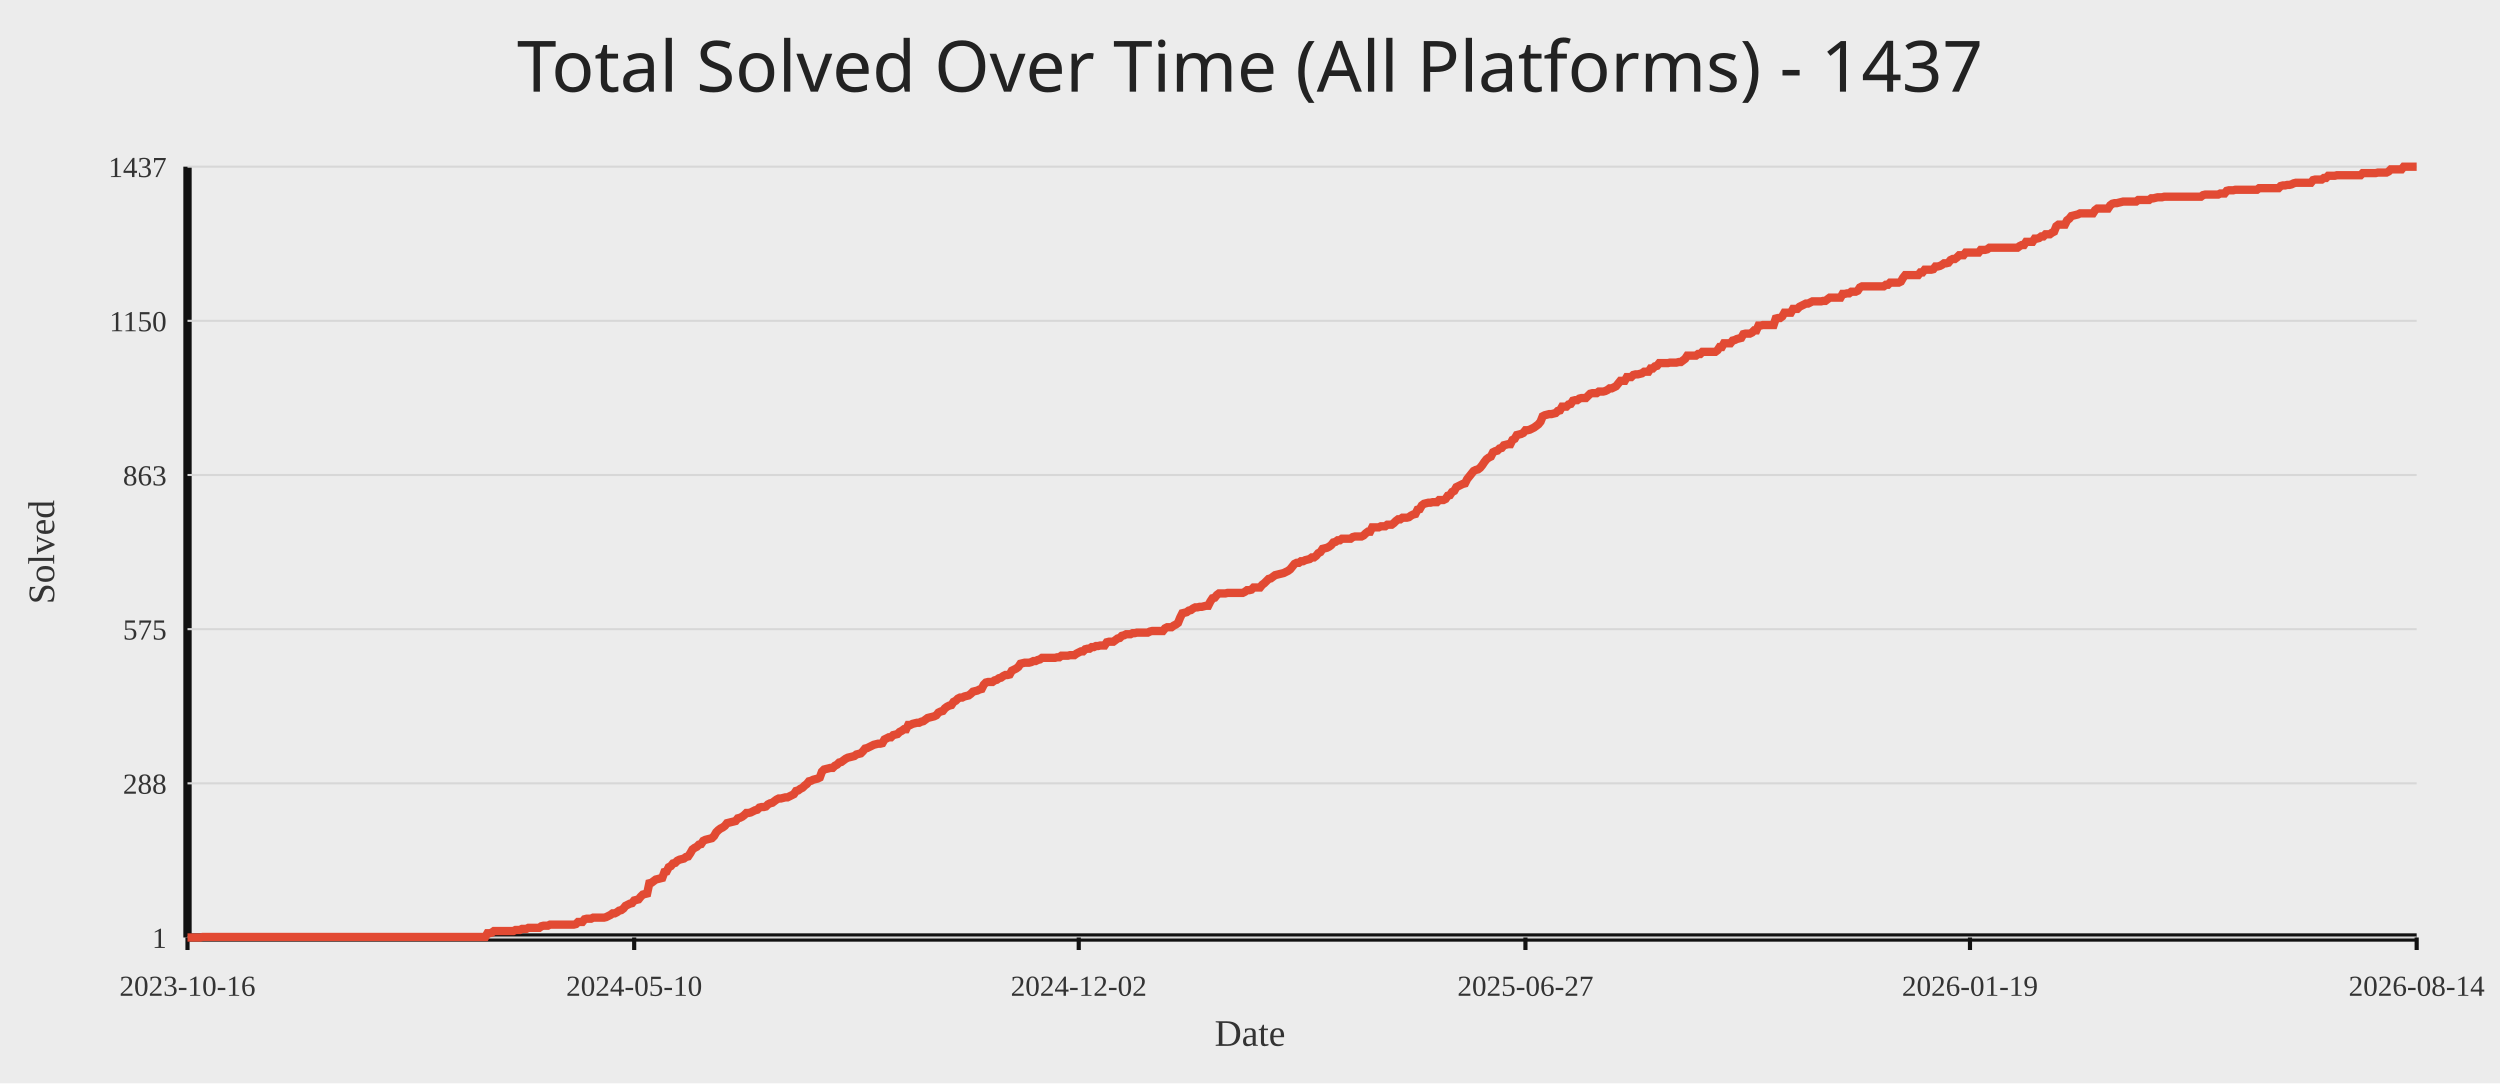
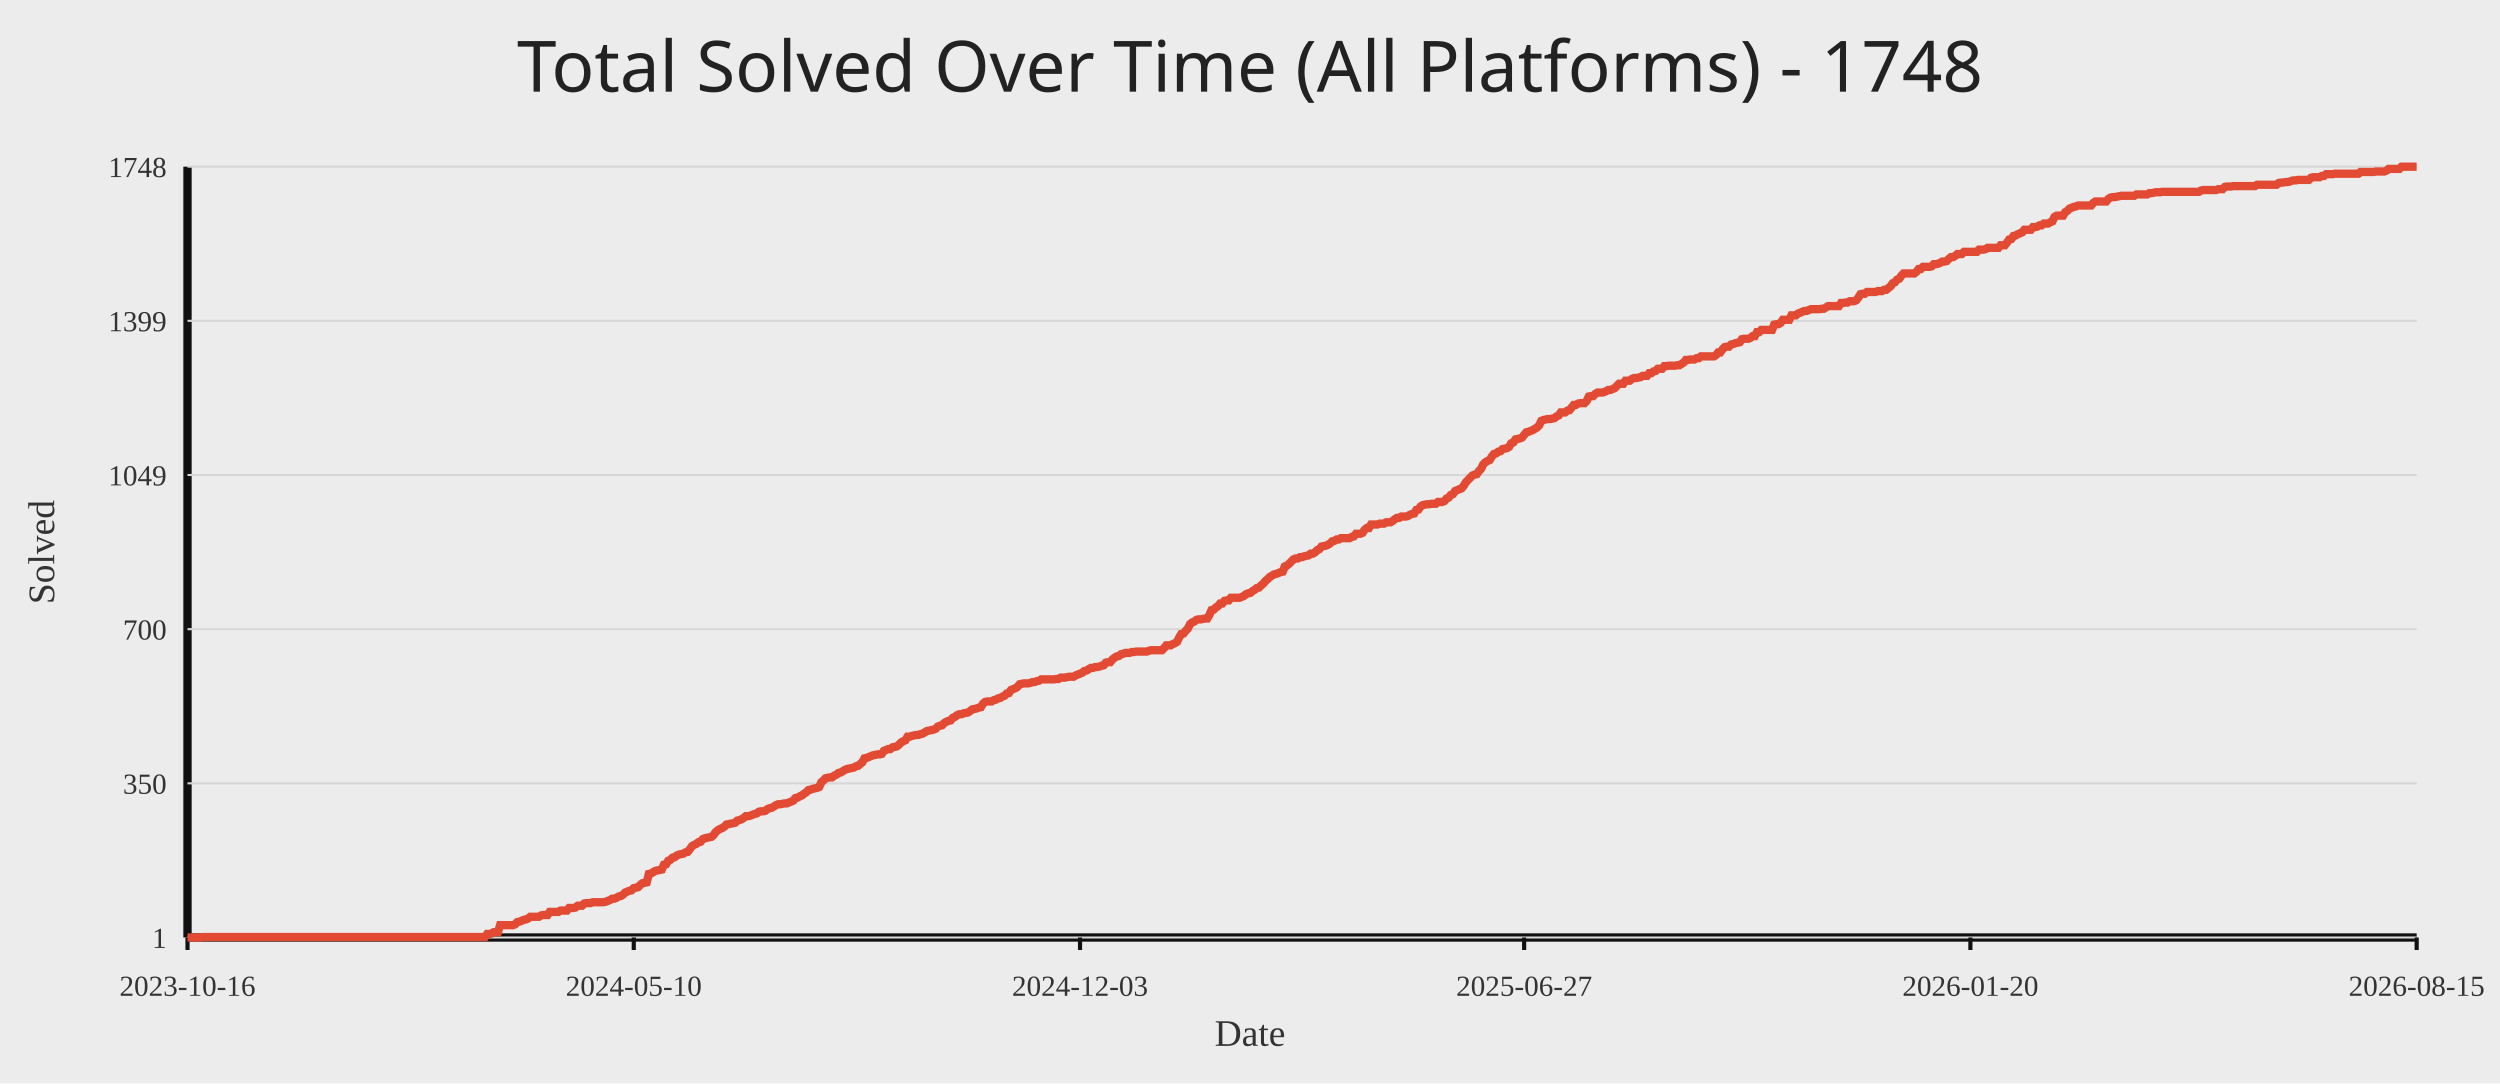
<svg xmlns="http://www.w3.org/2000/svg" width="1200" height="520">
  <rect width="100%" height="100%" fill="#ececec" />
-   <text x="50%" y="44" text-anchor="middle" fill="#222" font-size="34" font-family="Comic Sans MS, Segoe UI">Total Solved Over Time (All Platforms) - 1437</text>
+   <text x="50%" y="44" text-anchor="middle" fill="#222" font-size="34" font-family="Comic Sans MS, Segoe UI">Total Solved Over Time (All Platforms) - 1748</text>
  <line x1="90" y1="450" x2="1160" y2="450" stroke="#111" stroke-width="4" />
  <line x1="90" y1="80" x2="90" y2="450" stroke="#111" stroke-width="4" />
  <line x1="90" y1="450.00" x2="1160" y2="450.00" stroke="#d7d7d7" stroke-width="1" />
  <text x="80" y="455.00" text-anchor="end" fill="#333" font-size="14">1</text>
  <line x1="90" y1="376.00" x2="1160" y2="376.00" stroke="#d7d7d7" stroke-width="1" />
-   <text x="80" y="381.00" text-anchor="end" fill="#333" font-size="14">288</text>
+   <text x="80" y="381.00" text-anchor="end" fill="#333" font-size="14">350</text>
  <line x1="90" y1="302.00" x2="1160" y2="302.00" stroke="#d7d7d7" stroke-width="1" />
-   <text x="80" y="307.00" text-anchor="end" fill="#333" font-size="14">575</text>
+   <text x="80" y="307.00" text-anchor="end" fill="#333" font-size="14">700</text>
  <line x1="90" y1="228.00" x2="1160" y2="228.00" stroke="#d7d7d7" stroke-width="1" />
-   <text x="80" y="233.00" text-anchor="end" fill="#333" font-size="14">863</text>
+   <text x="80" y="233.00" text-anchor="end" fill="#333" font-size="14">1049</text>
  <line x1="90" y1="154.00" x2="1160" y2="154.00" stroke="#d7d7d7" stroke-width="1" />
-   <text x="80" y="159.00" text-anchor="end" fill="#333" font-size="14">1150</text>
+   <text x="80" y="159.00" text-anchor="end" fill="#333" font-size="14">1399</text>
  <line x1="90" y1="80.00" x2="1160" y2="80.00" stroke="#d7d7d7" stroke-width="1" />
-   <text x="80" y="85.00" text-anchor="end" fill="#333" font-size="14">1437</text>
+   <text x="80" y="85.00" text-anchor="end" fill="#333" font-size="14">1748</text>
  <line x1="90.00" y1="450" x2="90.00" y2="456" stroke="#111" stroke-width="2" />
  <text x="90.00" y="478" text-anchor="middle" fill="#333" font-size="14">2023-10-16</text>
-   <line x1="304.41" y1="450" x2="304.41" y2="456" stroke="#111" stroke-width="2" />
-   <text x="304.41" y="478" text-anchor="middle" fill="#333" font-size="14">2024-05-10</text>
-   <line x1="517.79" y1="450" x2="517.79" y2="456" stroke="#111" stroke-width="2" />
-   <text x="517.79" y="478" text-anchor="middle" fill="#333" font-size="14">2024-12-02</text>
-   <line x1="732.21" y1="450" x2="732.21" y2="456" stroke="#111" stroke-width="2" />
-   <text x="732.21" y="478" text-anchor="middle" fill="#333" font-size="14">2025-06-27</text>
-   <line x1="945.59" y1="450" x2="945.59" y2="456" stroke="#111" stroke-width="2" />
-   <text x="945.59" y="478" text-anchor="middle" fill="#333" font-size="14">2026-01-19</text>
+   <line x1="304.21" y1="450" x2="304.21" y2="456" stroke="#111" stroke-width="2" />
+   <text x="304.21" y="478" text-anchor="middle" fill="#333" font-size="14">2024-05-10</text>
+   <line x1="518.41" y1="450" x2="518.41" y2="456" stroke="#111" stroke-width="2" />
+   <text x="518.41" y="478" text-anchor="middle" fill="#333" font-size="14">2024-12-03</text>
+   <line x1="731.59" y1="450" x2="731.59" y2="456" stroke="#111" stroke-width="2" />
+   <text x="731.59" y="478" text-anchor="middle" fill="#333" font-size="14">2025-06-27</text>
+   <line x1="945.79" y1="450" x2="945.79" y2="456" stroke="#111" stroke-width="2" />
+   <text x="945.79" y="478" text-anchor="middle" fill="#333" font-size="14">2026-01-20</text>
  <line x1="1160.00" y1="450" x2="1160.00" y2="456" stroke="#111" stroke-width="2" />
-   <text x="1160.00" y="478" text-anchor="middle" fill="#333" font-size="14">2026-08-14</text>
-   <polyline fill="none" stroke="#e24a33" stroke-width="4" points="90.00,450.00 91.04,450.00 92.07,450.00 93.11,450.00 94.14,450.00 95.18,450.00 96.21,450.00 97.25,449.74 98.29,449.74 99.32,449.74 100.36,449.74 101.39,449.74 102.43,449.74 103.47,449.74 104.50,449.74 105.54,449.74 106.57,449.74 107.61,449.74 108.64,449.74 109.68,449.74 110.72,449.74 111.75,449.74 112.79,449.74 113.82,449.74 114.86,449.74 115.90,449.74 116.93,449.74 117.97,449.74 119.00,449.74 120.04,449.74 121.07,449.74 122.11,449.74 123.15,449.74 124.18,449.74 125.22,449.74 126.25,449.74 127.29,449.74 128.33,449.74 129.36,449.74 130.40,449.74 131.43,449.74 132.47,449.74 133.50,449.74 134.54,449.74 135.58,449.74 136.61,449.74 137.65,449.74 138.68,449.74 139.72,449.74 140.76,449.74 141.79,449.74 142.83,449.74 143.86,449.74 144.90,449.74 145.93,449.74 146.97,449.74 148.01,449.74 149.04,449.74 150.08,449.74 151.11,449.74 152.15,449.74 153.18,449.74 154.22,449.74 155.26,449.74 156.29,449.74 157.33,449.74 158.36,449.74 159.40,449.74 160.44,449.74 161.47,449.74 162.51,449.74 163.54,449.74 164.58,449.74 165.61,449.74 166.65,449.74 167.69,449.74 168.72,449.74 169.76,449.74 170.79,449.74 171.83,449.74 172.87,449.74 173.90,449.74 174.94,449.74 175.97,449.74 177.01,449.74 178.04,449.74 179.08,449.74 180.12,449.74 181.15,449.74 182.19,449.74 183.22,449.74 184.26,449.74 185.30,449.74 186.33,449.74 187.37,449.74 188.40,449.74 189.44,449.74 190.47,449.74 191.51,449.74 192.55,449.74 193.58,449.74 194.62,449.74 195.65,449.74 196.69,449.74 197.73,449.74 198.76,449.74 199.80,449.74 200.83,449.74 201.87,449.74 202.90,449.74 203.94,449.74 204.98,449.74 206.01,449.74 207.05,449.74 208.08,449.74 209.12,449.74 210.15,449.74 211.19,449.74 212.23,449.74 213.26,449.74 214.30,449.74 215.33,449.74 216.37,449.74 217.41,449.74 218.44,449.74 219.48,449.74 220.51,449.74 221.55,449.74 222.58,449.74 223.62,449.74 224.66,449.74 225.69,449.74 226.73,449.74 227.76,449.74 228.80,449.74 229.84,449.74 230.87,449.74 231.91,449.74 232.94,449.74 233.98,447.94 235.01,447.94 236.05,447.68 237.09,446.91 238.12,446.91 239.16,446.91 240.19,446.91 241.23,446.91 242.27,446.91 243.30,446.91 244.34,446.91 245.37,446.91 246.41,446.91 247.44,446.39 248.48,446.39 249.52,446.39 250.55,445.88 251.59,445.88 252.62,445.88 253.66,445.36 254.70,445.36 255.73,445.36 256.77,445.36 257.80,445.36 258.84,445.36 259.87,444.59 260.91,444.33 261.95,444.33 262.98,444.33 264.02,443.82 265.05,443.82 266.09,443.82 267.12,443.82 268.16,443.82 269.20,443.82 270.23,443.82 271.27,443.82 272.30,443.82 273.34,443.82 274.38,443.82 275.41,443.82 276.45,443.56 277.48,442.53 278.52,442.53 279.55,442.53 280.59,441.24 281.63,440.98 282.66,440.98 283.70,440.98 284.73,440.47 285.77,440.47 286.81,440.47 287.84,440.47 288.88,440.47 289.91,440.47 290.95,440.21 291.98,439.69 293.02,439.18 294.06,438.41 295.09,438.41 296.13,437.89 297.16,437.12 298.20,436.86 299.24,436.09 300.27,434.80 301.31,434.28 302.34,433.77 303.38,433.51 304.41,432.22 305.45,431.96 306.49,431.71 307.52,430.42 308.56,429.39 309.59,429.13 310.63,428.87 311.67,423.98 312.70,423.72 313.74,422.95 314.77,422.17 315.81,421.92 316.84,421.66 317.88,421.40 318.92,418.57 319.95,418.31 320.99,416.25 322.02,415.73 323.06,414.44 324.09,414.19 325.13,413.15 326.17,412.64 327.20,412.38 328.24,412.12 329.27,411.35 330.31,411.09 331.35,409.55 332.38,407.74 333.42,406.97 334.45,406.46 335.49,405.42 336.52,405.17 337.56,403.62 338.60,403.11 339.63,402.85 340.67,402.59 341.70,402.33 342.74,401.30 343.78,399.50 344.81,398.47 345.85,397.69 346.88,397.18 347.92,396.41 348.95,395.12 349.99,394.86 351.03,394.60 352.06,394.35 353.10,394.09 354.13,392.80 355.17,392.54 356.21,392.03 357.24,391.25 358.28,390.22 359.31,390.22 360.35,389.97 361.38,389.45 362.42,388.93 363.46,388.68 364.49,387.65 365.53,387.39 366.56,387.39 367.60,387.13 368.64,386.10 369.67,385.58 370.71,385.33 371.74,384.55 372.78,383.78 373.81,383.27 374.85,383.27 375.89,383.01 376.92,382.75 377.96,382.75 378.99,382.24 380.03,381.72 381.06,381.20 382.10,379.66 383.14,379.40 384.17,378.63 385.21,378.11 386.24,377.08 387.28,376.31 388.32,375.02 389.35,374.76 390.39,374.25 391.42,373.99 392.46,373.73 393.49,373.22 394.53,370.38 395.57,369.35 396.60,369.09 397.64,368.84 398.67,368.58 399.71,368.58 400.75,367.55 401.78,367.03 402.82,366.00 403.85,365.75 404.89,364.97 405.92,364.20 406.96,363.68 408.00,363.43 409.03,363.17 410.07,362.91 411.10,362.14 412.14,361.88 413.18,361.62 414.21,360.59 415.25,359.30 416.28,359.05 417.32,358.53 418.35,358.02 419.39,357.50 420.43,357.24 421.46,356.98 422.50,356.98 423.53,356.73 424.57,354.92 425.61,354.41 426.64,353.89 427.68,353.89 428.71,352.86 429.75,352.60 430.78,352.35 431.82,351.32 432.86,350.80 433.89,350.03 434.93,350.03 435.96,347.97 437.00,347.97 438.03,347.45 439.07,347.19 440.11,346.94 441.14,346.94 442.18,346.42 443.21,346.16 444.25,345.39 445.29,344.62 446.32,344.36 447.36,344.10 448.39,343.84 449.43,343.33 450.46,342.04 451.50,341.53 452.54,341.27 453.57,339.98 454.61,339.21 455.64,338.69 456.68,338.43 457.72,336.89 458.75,336.37 459.79,335.34 460.82,334.83 461.86,334.83 462.89,334.31 463.93,334.05 464.97,333.80 466.00,333.02 467.04,331.99 468.07,331.73 469.11,331.48 470.15,330.96 471.18,330.70 472.22,328.64 473.25,327.61 474.29,327.35 475.32,327.35 476.36,327.35 477.40,326.58 478.43,326.32 479.47,325.55 480.50,325.29 481.54,324.52 482.58,324.00 483.61,324.00 484.65,323.75 485.68,321.94 486.72,321.43 487.75,320.91 488.79,320.14 489.83,318.59 490.86,318.34 491.90,318.08 492.93,318.08 493.97,318.08 495.00,317.82 496.04,317.31 497.08,317.31 498.11,316.79 499.15,316.53 500.18,315.76 501.22,315.76 502.26,315.76 503.29,315.76 504.33,315.76 505.36,315.76 506.40,315.76 507.43,315.50 508.47,315.50 509.51,314.73 510.54,314.73 511.58,314.73 512.61,314.73 513.65,314.47 514.69,314.47 515.72,314.47 516.76,313.70 517.79,313.18 518.83,312.67 519.86,312.67 520.90,311.64 521.94,311.38 522.97,311.38 524.01,310.61 525.04,310.61 526.08,310.09 527.12,310.09 528.15,309.83 529.19,309.83 530.22,309.83 531.26,308.29 532.29,308.03 533.33,308.03 534.37,308.03 535.40,307.26 536.44,306.48 537.47,306.23 538.51,305.19 539.55,304.94 540.58,304.42 541.62,304.42 542.65,304.42 543.69,303.91 544.72,303.91 545.76,303.65 546.80,303.65 547.83,303.65 548.87,303.65 549.90,303.65 550.94,303.65 551.97,303.13 553.01,302.88 554.05,302.88 555.08,302.88 556.12,302.88 557.15,302.88 558.19,302.88 559.23,301.59 560.26,301.07 561.30,301.07 562.33,301.07 563.37,300.30 564.40,299.78 565.44,299.01 566.48,296.43 567.51,294.37 568.55,294.12 569.58,293.86 570.62,293.08 571.66,292.83 572.69,292.05 573.73,291.54 574.76,291.54 575.80,291.28 576.83,291.28 577.87,291.02 578.91,290.77 579.94,290.77 580.98,288.70 582.01,287.16 583.05,286.90 584.09,285.61 585.12,284.84 586.16,284.84 587.19,284.84 588.23,284.84 589.26,284.58 590.30,284.58 591.34,284.58 592.37,284.58 593.41,284.58 594.44,284.58 595.48,284.58 596.52,284.58 597.55,284.07 598.59,283.29 599.62,283.29 600.66,283.04 601.69,282.01 602.73,282.01 603.77,282.01 604.80,282.01 605.84,280.72 606.87,279.94 607.91,278.91 608.94,277.88 609.98,277.63 611.02,276.85 612.05,276.08 613.09,275.82 614.12,275.56 615.16,275.31 616.20,275.05 617.23,274.53 618.27,274.02 619.30,273.25 620.34,271.96 621.37,270.67 622.41,270.15 623.45,270.15 624.48,269.38 625.52,269.38 626.55,268.86 627.59,268.61 628.63,268.35 629.66,267.58 630.70,267.58 631.73,266.80 632.77,265.52 633.80,265.00 634.84,263.45 635.88,263.20 636.91,262.94 637.95,262.42 638.98,261.65 640.02,260.36 641.06,260.10 642.09,259.33 643.13,259.33 644.16,258.56 645.20,258.56 646.23,258.56 647.27,258.56 648.31,258.56 649.34,257.79 650.38,257.53 651.41,257.53 652.45,257.53 653.48,257.53 654.52,257.01 655.56,255.98 656.59,255.21 657.63,255.21 658.66,253.15 659.70,253.15 660.74,253.15 661.77,253.15 662.81,252.63 663.84,252.63 664.88,252.63 665.91,251.86 666.95,251.86 667.99,251.86 669.02,251.09 670.06,250.06 671.09,249.28 672.13,249.28 673.17,248.51 674.20,248.51 675.24,248.51 676.27,248.25 677.31,247.48 678.34,246.96 679.38,246.71 680.42,244.64 681.45,244.39 682.49,242.58 683.52,241.81 684.56,241.55 685.60,241.30 686.63,241.30 687.67,241.04 688.70,241.04 689.74,241.04 690.77,240.01 691.81,240.01 692.85,240.01 693.88,239.49 694.92,237.95 695.95,237.69 696.99,236.14 698.03,235.63 699.06,233.82 700.10,233.31 701.13,232.79 702.17,232.28 703.20,232.02 704.24,229.96 705.28,228.67 706.31,227.38 707.35,226.09 708.38,225.58 709.42,225.32 710.45,224.55 711.49,223.26 712.53,221.71 713.56,220.42 714.60,219.65 715.63,219.14 716.67,217.08 717.71,216.56 718.74,216.30 719.78,215.27 720.81,215.01 721.85,213.73 722.88,213.47 723.92,213.21 724.96,213.21 725.99,211.15 727.03,210.63 728.06,208.83 729.10,208.57 730.14,208.31 731.17,207.80 732.21,206.51 733.24,206.51 734.28,206.25 735.31,205.74 736.35,205.22 737.39,204.45 738.42,203.68 739.46,202.39 740.49,199.81 741.53,199.30 742.57,199.04 743.60,198.78 744.64,198.78 745.67,198.52 746.71,198.27 747.74,197.24 748.78,196.98 749.82,195.17 750.85,195.17 751.89,195.17 752.92,194.14 753.96,193.89 755.00,192.34 756.03,192.08 757.07,192.08 758.10,191.31 759.14,191.05 760.17,191.05 761.21,191.05 762.25,190.02 763.28,188.99 764.32,188.73 765.35,188.73 766.39,188.73 767.42,187.96 768.46,187.96 769.50,187.96 770.53,187.70 771.57,187.19 772.60,186.41 773.64,186.41 774.68,185.90 775.71,185.38 776.75,184.09 777.78,182.81 778.82,182.81 779.85,182.81 780.89,181.00 781.93,181.00 782.96,181.00 784.00,179.97 785.03,179.71 786.07,179.71 787.11,179.46 788.14,179.20 789.18,178.43 790.21,178.43 791.25,178.43 792.28,176.88 793.32,176.88 794.36,175.85 795.39,175.59 796.43,174.30 797.46,174.30 798.50,174.30 799.54,174.30 800.57,174.30 801.61,174.05 802.64,174.05 803.68,174.05 804.71,174.05 805.75,173.79 806.79,173.79 807.82,173.02 808.86,172.24 809.89,170.70 810.93,170.70 811.97,170.70 813.00,170.70 814.04,170.70 815.07,169.92 816.11,169.92 817.14,168.89 818.18,168.89 819.22,168.89 820.25,168.89 821.29,168.89 822.32,168.89 823.36,168.89 824.39,168.12 825.43,166.57 826.47,166.57 827.50,164.77 828.54,164.77 829.57,164.77 830.61,164.77 831.65,163.48 832.68,163.22 833.72,162.71 834.75,162.45 835.79,162.19 836.82,160.39 837.86,160.13 838.90,160.13 839.93,160.13 840.97,159.62 842.00,158.59 843.04,158.59 844.08,156.27 845.11,156.27 846.15,156.01 847.18,156.01 848.22,156.01 849.25,156.01 850.29,156.01 851.33,156.01 852.36,152.92 853.40,152.66 854.43,152.66 855.47,151.89 856.51,150.08 857.54,150.08 858.58,150.08 859.61,150.08 860.65,148.28 861.68,148.28 862.72,148.28 863.76,147.25 864.79,146.73 865.83,146.22 866.86,145.70 867.90,145.70 868.94,145.19 869.97,144.67 871.01,144.67 872.04,144.67 873.08,144.67 874.11,144.67 875.15,144.42 876.19,144.42 877.22,143.64 878.26,142.87 879.29,142.87 880.33,142.87 881.36,142.87 882.40,142.87 883.44,142.87 884.47,141.07 885.51,141.07 886.54,140.81 887.58,140.81 888.62,140.03 889.65,140.03 890.69,140.03 891.72,139.52 892.76,137.97 893.79,137.46 894.83,137.46 895.87,137.46 896.90,137.46 897.94,137.46 898.97,137.46 900.01,137.46 901.05,137.46 902.08,137.46 903.12,137.46 904.15,137.46 905.19,136.69 906.22,136.69 907.26,135.65 908.30,135.65 909.33,135.65 910.37,135.65 911.40,135.65 912.44,135.14 913.48,133.34 914.51,132.05 915.55,132.05 916.58,132.05 917.62,132.05 918.65,132.05 919.69,132.05 920.73,132.05 921.76,130.76 922.80,130.76 923.83,129.47 924.87,129.47 925.91,129.47 926.94,129.47 927.98,129.21 929.01,127.92 930.05,127.92 931.08,127.67 932.12,127.15 933.16,126.38 934.19,126.38 935.23,126.12 936.26,124.83 937.30,124.32 938.33,124.32 939.37,123.54 940.41,122.51 941.44,122.51 942.48,122.51 943.51,121.23 944.55,121.23 945.59,121.23 946.62,121.23 947.66,121.23 948.69,121.23 949.73,121.23 950.76,119.94 951.80,119.94 952.84,119.94 953.87,119.68 954.91,118.91 955.94,118.91 956.98,118.91 958.02,118.91 959.05,118.91 960.09,118.91 961.12,118.91 962.16,118.91 963.19,118.91 964.23,118.91 965.27,118.91 966.30,118.91 967.34,118.91 968.37,118.91 969.41,118.13 970.45,117.62 971.48,117.62 972.52,116.07 973.55,116.07 974.59,116.07 975.62,116.07 976.66,114.53 977.70,114.53 978.73,114.27 979.77,113.50 980.80,113.50 981.84,112.47 982.88,112.47 983.91,112.47 984.95,111.69 985.98,111.18 987.02,108.60 988.05,107.83 989.09,107.83 990.13,107.83 991.16,107.83 992.20,105.77 993.23,104.99 994.27,103.70 995.30,103.45 996.34,103.19 997.38,102.93 998.41,102.42 999.45,102.42 1000.48,102.42 1001.52,102.42 1002.56,102.42 1003.59,102.42 1004.63,102.42 1005.66,100.87 1006.70,100.10 1007.73,100.10 1008.77,100.10 1009.81,100.10 1010.84,100.10 1011.88,100.10 1012.91,98.55 1013.95,97.78 1014.99,97.52 1016.02,97.52 1017.06,97.26 1018.09,97.01 1019.13,96.75 1020.16,96.75 1021.20,96.75 1022.24,96.75 1023.27,96.75 1024.31,96.75 1025.34,96.75 1026.38,95.97 1027.42,95.97 1028.45,95.97 1029.49,95.97 1030.52,95.97 1031.56,95.97 1032.59,95.20 1033.63,95.20 1034.67,94.94 1035.70,94.69 1036.74,94.69 1037.77,94.69 1038.81,94.43 1039.85,94.43 1040.88,94.43 1041.92,94.43 1042.95,94.43 1043.99,94.43 1045.02,94.43 1046.06,94.43 1047.10,94.43 1048.13,94.43 1049.17,94.43 1050.20,94.43 1051.24,94.43 1052.27,94.43 1053.31,94.43 1054.35,94.43 1055.38,94.43 1056.42,94.43 1057.45,93.66 1058.49,93.40 1059.53,93.40 1060.56,93.40 1061.60,93.40 1062.63,93.40 1063.67,93.40 1064.70,93.40 1065.74,92.88 1066.78,92.88 1067.81,92.88 1068.85,91.59 1069.88,91.34 1070.92,91.34 1071.96,91.34 1072.99,91.08 1074.03,91.08 1075.06,91.08 1076.10,91.08 1077.13,91.08 1078.17,91.08 1079.21,91.08 1080.24,91.08 1081.28,91.08 1082.31,91.08 1083.35,91.08 1084.39,90.31 1085.42,90.31 1086.46,90.31 1087.49,90.31 1088.53,90.31 1089.56,90.31 1090.60,90.31 1091.64,90.31 1092.67,90.31 1093.71,90.31 1094.74,89.28 1095.78,89.02 1096.82,89.02 1097.85,88.76 1098.89,88.76 1099.92,88.50 1100.96,87.99 1101.99,87.73 1103.03,87.73 1104.07,87.73 1105.10,87.73 1106.14,87.73 1107.17,87.73 1108.21,87.73 1109.24,87.73 1110.28,86.44 1111.32,86.18 1112.35,86.18 1113.39,86.18 1114.42,86.18 1115.46,85.41 1116.50,85.41 1117.53,84.38 1118.57,84.38 1119.60,84.38 1120.64,84.38 1121.67,84.12 1122.71,84.12 1123.75,84.12 1124.78,84.12 1125.82,84.12 1126.85,84.12 1127.89,84.12 1128.93,84.12 1129.96,84.12 1131.00,84.12 1132.03,84.12 1133.07,84.12 1134.10,83.09 1135.14,83.09 1136.18,83.09 1137.21,83.09 1138.25,83.09 1139.28,83.09 1140.32,83.09 1141.36,82.83 1142.39,82.83 1143.43,82.83 1144.46,82.83 1145.50,82.83 1146.53,82.32 1147.57,81.29 1148.61,81.29 1149.64,81.29 1150.68,81.29 1151.71,81.29 1152.75,81.29 1153.79,80.00 1154.82,80.00 1155.86,80.00 1156.89,80.00 1157.93,80.00 1158.96,80.00 1160.00,80.00" />
+   <text x="1160.00" y="478" text-anchor="middle" fill="#333" font-size="14">2026-08-15</text>
+   <polyline fill="none" stroke="#e24a33" stroke-width="4" points="90.00,450.00 91.03,450.00 92.07,450.00 93.10,450.00 94.14,450.00 95.17,450.00 96.21,450.00 97.24,449.79 98.28,449.79 99.31,449.79 100.35,449.79 101.38,449.79 102.42,449.79 103.45,449.79 104.49,449.79 105.52,449.79 106.56,449.79 107.59,449.79 108.63,449.79 109.66,449.79 110.70,449.79 111.73,449.79 112.77,449.79 113.80,449.79 114.84,449.79 115.87,449.79 116.91,449.79 117.94,449.79 118.97,449.79 120.01,449.79 121.04,449.79 122.08,449.79 123.11,449.79 124.15,449.79 125.18,449.79 126.22,449.79 127.25,449.79 128.29,449.79 129.32,449.79 130.36,449.79 131.39,449.79 132.43,449.79 133.46,449.79 134.50,449.79 135.53,449.79 136.57,449.79 137.60,449.79 138.64,449.79 139.67,449.79 140.71,449.79 141.74,449.79 142.78,449.79 143.81,449.79 144.85,449.79 145.88,449.79 146.91,449.79 147.95,449.79 148.98,449.79 150.02,449.79 151.05,449.79 152.09,449.79 153.12,449.79 154.16,449.79 155.19,449.79 156.23,449.79 157.26,449.79 158.30,449.79 159.33,449.79 160.37,449.79 161.40,449.79 162.44,449.79 163.47,449.79 164.51,449.79 165.54,449.79 166.58,449.79 167.61,449.79 168.65,449.79 169.68,449.79 170.72,449.79 171.75,449.79 172.79,449.79 173.82,449.79 174.85,449.79 175.89,449.79 176.92,449.79 177.96,449.79 178.99,449.79 180.03,449.79 181.06,449.79 182.10,449.79 183.13,449.79 184.17,449.79 185.20,449.79 186.24,449.79 187.27,449.79 188.31,449.79 189.34,449.79 190.38,449.79 191.41,449.79 192.45,449.79 193.48,449.79 194.52,449.79 195.55,449.79 196.59,449.79 197.62,449.79 198.66,449.79 199.69,449.79 200.73,449.79 201.76,449.79 202.79,449.79 203.83,449.79 204.86,449.79 205.90,449.79 206.93,449.79 207.97,449.79 209.00,449.79 210.04,449.79 211.07,449.79 212.11,449.79 213.14,449.79 214.18,449.79 215.21,449.79 216.25,449.79 217.28,449.79 218.32,449.79 219.35,449.79 220.39,449.79 221.42,449.79 222.46,449.79 223.49,449.79 224.53,449.79 225.56,449.79 226.60,449.79 227.63,449.79 228.67,449.79 229.70,449.79 230.74,449.79 231.77,449.79 232.80,449.79 233.84,448.31 234.87,448.31 235.91,448.09 236.94,447.46 237.98,447.46 239.01,447.46 240.05,444.07 241.08,444.07 242.12,444.07 243.15,444.07 244.19,444.07 245.22,444.07 246.26,444.07 247.29,443.65 248.33,442.59 249.36,442.38 250.40,441.95 251.43,441.53 252.47,441.32 253.50,440.89 254.54,440.05 255.57,440.05 256.61,440.05 257.64,440.05 258.68,440.05 259.71,439.41 260.74,439.20 261.78,439.20 262.81,439.20 263.85,437.72 264.88,437.72 265.92,437.72 266.95,437.72 267.99,437.72 269.02,437.08 270.06,437.08 271.09,437.08 272.13,437.08 273.16,435.81 274.20,435.81 275.23,435.81 276.27,435.60 277.30,434.75 278.34,434.75 279.37,434.75 280.41,433.69 281.44,433.48 282.48,433.48 283.51,433.48 284.55,433.06 285.58,433.06 286.62,433.06 287.65,433.06 288.68,433.06 289.72,433.06 290.75,432.84 291.79,432.42 292.82,432.00 293.86,431.36 294.89,431.36 295.93,430.94 296.96,430.30 298.00,430.09 299.03,429.46 300.07,428.40 301.10,427.97 302.14,427.55 303.17,427.34 304.21,426.28 305.24,426.07 306.28,425.86 307.31,424.80 308.35,423.95 309.38,423.74 310.42,423.53 311.45,419.50 312.49,419.29 313.52,418.65 314.56,418.02 315.59,417.81 316.62,417.60 317.66,417.38 318.69,415.05 319.73,414.84 320.76,413.15 321.80,412.72 322.83,411.67 323.87,411.45 324.90,410.61 325.94,410.18 326.97,409.97 328.01,409.76 329.04,409.12 330.08,408.91 331.11,407.64 332.15,406.16 333.18,405.52 334.22,405.10 335.25,404.25 336.29,404.04 337.32,402.77 338.36,402.35 339.39,402.14 340.43,401.92 341.46,401.71 342.50,400.86 343.53,399.38 344.56,398.53 345.60,397.90 346.63,397.48 347.67,396.84 348.70,395.78 349.74,395.57 350.77,395.36 351.81,395.15 352.84,394.93 353.88,393.88 354.91,393.66 355.95,393.24 356.98,392.60 358.02,391.76 359.05,391.76 360.09,391.55 361.12,391.12 362.16,390.70 363.19,390.49 364.23,389.64 365.26,389.43 366.30,389.43 367.33,389.22 368.37,388.37 369.40,387.95 370.44,387.73 371.47,387.10 372.50,386.46 373.54,386.04 374.57,386.04 375.61,385.83 376.64,385.62 377.68,385.62 378.71,385.19 379.75,384.77 380.78,384.34 381.82,383.07 382.85,382.86 383.89,382.23 384.92,381.80 385.96,380.96 386.99,380.32 388.03,379.26 389.06,379.05 390.10,378.63 391.13,378.41 392.17,378.20 393.20,377.78 394.24,375.45 395.27,374.60 396.31,373.54 397.34,373.33 398.38,373.12 399.41,373.12 400.44,372.27 401.48,371.85 402.51,371.00 403.55,370.79 404.58,370.15 405.62,369.52 406.65,369.10 407.69,368.88 408.72,368.67 409.76,368.46 410.79,367.82 411.83,367.61 412.86,366.77 413.90,365.92 414.93,364.01 415.97,363.80 417.00,363.38 418.04,362.95 419.07,362.53 420.11,362.32 421.14,362.11 422.18,362.11 423.21,361.89 424.25,360.41 425.28,359.99 426.32,359.56 427.35,359.56 428.38,358.72 429.42,358.51 430.45,358.29 431.49,357.45 432.52,356.39 433.56,355.75 434.59,355.33 435.63,353.63 436.66,353.63 437.70,353.21 438.73,353.00 439.77,352.79 440.80,352.79 441.84,352.36 442.87,352.15 443.91,351.52 444.94,350.88 445.98,350.67 447.01,350.46 448.05,350.25 449.08,349.82 450.12,348.76 451.15,348.34 452.19,348.13 453.22,347.07 454.26,346.43 455.29,346.01 456.32,345.80 457.36,344.53 458.39,344.10 459.43,343.26 460.46,342.83 461.50,342.83 462.53,342.41 463.57,342.20 464.60,341.99 465.64,341.35 466.67,340.50 467.71,340.29 468.74,340.08 469.78,339.66 470.81,339.44 471.85,337.75 472.88,336.90 473.92,336.69 474.95,336.69 475.99,336.69 477.02,336.06 478.06,335.84 479.09,335.21 480.13,335.00 481.16,334.36 482.20,333.94 483.23,332.88 484.26,332.67 485.30,331.18 486.33,330.76 487.37,330.34 488.40,329.70 489.44,328.43 490.47,328.22 491.51,328.01 492.54,328.01 493.58,328.01 494.61,327.80 495.65,327.37 496.68,327.37 497.72,326.95 498.75,326.74 499.79,326.10 500.82,326.10 501.86,326.10 502.89,326.10 503.93,326.10 504.96,326.10 506.00,326.10 507.03,325.89 508.07,325.89 509.10,325.25 510.14,325.25 511.17,325.25 512.21,325.04 513.24,324.83 514.27,324.83 515.31,324.83 516.34,324.20 517.38,323.77 518.41,323.35 519.45,322.93 520.48,322.08 521.52,321.87 522.55,321.23 523.59,320.60 524.62,320.60 525.66,320.17 526.69,320.17 527.73,319.96 528.76,319.54 529.80,319.32 530.83,318.05 531.87,317.84 532.90,317.84 533.94,316.57 534.97,315.72 536.01,315.09 537.04,314.88 538.08,314.03 539.11,313.82 540.15,313.39 541.18,313.39 542.21,313.39 543.25,312.97 544.28,312.97 545.32,312.76 546.35,312.76 547.39,312.76 548.42,312.76 549.46,312.76 550.49,312.76 551.53,312.34 552.56,312.12 553.60,312.12 554.63,312.12 555.67,312.12 556.70,312.12 557.74,312.12 558.77,311.06 559.81,309.79 560.84,309.79 561.88,309.79 562.91,309.16 563.95,308.73 564.98,308.10 566.02,305.98 567.05,304.29 568.09,304.08 569.12,302.80 570.15,301.75 571.19,299.63 572.22,298.78 573.26,298.36 574.29,297.51 575.33,297.30 576.36,297.30 577.40,297.09 578.43,296.87 579.47,296.87 580.50,295.18 581.54,292.85 582.57,292.64 583.61,291.58 584.64,290.94 585.68,289.67 586.71,289.67 587.75,288.40 588.78,288.19 589.82,288.19 590.85,286.92 591.89,286.92 592.92,286.92 593.96,286.92 594.99,286.92 596.03,286.50 597.06,286.07 598.09,285.23 599.13,284.80 600.16,284.59 601.20,283.74 602.23,283.11 603.27,282.26 604.30,282.05 605.34,280.99 606.37,280.14 607.41,278.87 608.44,278.03 609.48,276.97 610.51,276.33 611.55,275.70 612.58,275.48 613.62,275.06 614.65,274.64 615.69,274.42 616.72,271.88 617.76,271.46 618.79,270.61 619.83,269.55 620.86,268.49 621.90,268.07 622.93,268.07 623.97,267.44 625.00,267.44 626.03,267.01 627.07,266.80 628.10,266.59 629.14,265.74 630.17,265.74 631.21,265.11 632.24,264.05 633.28,263.62 634.31,262.35 635.35,262.14 636.38,261.93 637.42,261.51 638.45,260.87 639.49,259.81 640.52,259.60 641.56,258.96 642.59,258.96 643.63,258.33 644.66,258.33 645.70,258.33 646.73,258.33 647.77,258.33 648.80,257.69 649.84,257.48 650.87,256.21 651.91,256.21 652.94,256.21 653.97,255.79 655.01,254.30 656.04,253.46 657.08,253.46 658.11,251.76 659.15,251.76 660.18,251.76 661.22,251.76 662.25,251.34 663.29,251.34 664.32,251.34 665.36,250.70 666.39,250.70 667.43,250.70 668.46,250.07 669.50,249.22 670.53,248.59 671.57,248.59 672.60,247.95 673.64,247.95 674.67,247.95 675.71,247.74 676.74,247.10 677.78,246.68 678.81,246.47 679.85,244.77 680.88,244.56 681.91,243.08 682.95,242.44 683.98,242.23 685.02,242.02 686.05,242.02 687.09,241.81 688.12,241.81 689.16,241.81 690.19,240.96 691.23,240.96 692.26,240.96 693.30,240.54 694.33,239.27 695.37,238.84 696.40,237.57 697.44,237.15 698.47,235.67 699.51,235.24 700.54,234.82 701.58,234.40 702.61,233.13 703.65,231.43 704.68,230.37 705.72,229.31 706.75,228.25 707.79,227.83 708.82,227.62 709.85,226.14 710.89,225.08 711.92,222.96 712.96,221.90 713.99,221.27 715.03,220.84 716.06,219.15 717.10,217.88 718.13,217.66 719.17,216.82 720.20,216.61 721.24,215.55 722.27,215.33 723.31,215.12 724.34,214.49 725.38,212.79 726.41,212.37 727.45,210.89 728.48,210.68 729.52,210.46 730.55,210.04 731.59,208.77 732.62,207.50 733.66,207.29 734.69,206.86 735.73,206.44 736.76,205.80 737.79,205.17 738.83,204.11 739.86,201.99 740.90,201.57 741.93,201.36 742.97,201.14 744.00,201.14 745.04,200.93 746.07,200.72 747.11,199.87 748.14,199.45 749.18,197.97 750.21,197.97 751.25,197.97 752.28,197.12 753.32,196.91 754.35,195.64 755.39,194.37 756.42,194.37 757.46,193.73 758.49,193.52 759.53,193.52 760.56,193.52 761.60,192.46 762.63,190.34 763.67,190.13 764.70,190.13 765.74,189.07 766.77,188.44 767.80,188.44 768.84,188.44 769.87,188.23 770.91,187.80 771.94,187.17 772.98,187.17 774.01,186.74 775.05,186.32 776.08,185.26 777.12,184.20 778.15,184.20 779.19,184.20 780.22,182.72 781.26,182.72 782.29,182.72 783.33,181.87 784.36,181.45 785.40,181.45 786.43,181.24 787.47,181.02 788.50,180.39 789.54,180.39 790.57,180.39 791.61,179.12 792.64,179.12 793.68,178.27 794.71,178.06 795.74,177.00 796.78,177.00 797.81,177.00 798.85,175.73 799.88,175.73 800.92,175.52 801.95,175.52 802.99,175.52 804.02,175.52 805.06,175.31 806.09,175.31 807.13,174.67 808.16,174.04 809.20,172.76 810.23,172.76 811.27,172.55 812.30,172.55 813.34,172.55 814.37,171.92 815.41,171.92 816.44,171.07 817.48,171.07 818.51,171.07 819.55,171.07 820.58,171.07 821.62,171.07 822.65,171.07 823.68,170.44 824.72,169.16 825.75,169.16 826.79,167.68 827.82,166.62 828.86,166.41 829.89,166.41 830.93,165.35 831.96,165.14 833.00,164.72 834.03,164.50 835.07,164.29 836.10,162.81 837.14,162.60 838.17,162.60 839.21,162.60 840.24,162.18 841.28,161.33 842.31,161.33 843.35,159.42 844.38,159.42 845.42,158.36 846.45,158.36 847.49,158.36 848.52,158.36 849.56,158.36 850.59,158.36 851.62,155.82 852.66,155.61 853.69,155.61 854.73,154.97 855.76,153.49 856.80,153.49 857.83,153.49 858.87,153.49 859.90,151.37 860.94,151.37 861.97,151.37 863.01,150.53 864.04,150.10 865.08,149.68 866.11,149.26 867.15,149.26 868.18,148.83 869.22,148.41 870.25,148.41 871.29,148.41 872.32,148.41 873.36,148.41 874.39,148.20 875.43,148.20 876.46,147.56 877.50,146.93 878.53,146.93 879.56,146.93 880.60,146.93 881.63,146.93 882.67,146.93 883.70,145.44 884.74,145.44 885.77,145.23 886.81,145.23 887.84,144.60 888.88,144.60 889.91,144.60 890.95,144.17 891.98,142.90 893.02,141.21 894.05,141.00 895.09,141.00 896.12,140.15 897.16,140.15 898.19,140.15 899.23,140.15 900.26,140.15 901.30,139.73 902.33,139.73 903.37,139.73 904.40,139.09 905.44,139.09 906.47,138.24 907.50,137.40 908.54,135.91 909.57,135.49 910.61,134.22 911.64,133.80 912.68,132.31 913.71,131.25 914.75,131.25 915.78,131.25 916.82,131.25 917.85,131.25 918.89,131.25 919.92,130.41 920.96,129.14 921.99,129.14 923.03,128.08 924.06,128.08 925.10,128.08 926.13,128.08 927.17,127.86 928.20,126.81 929.24,126.81 930.27,126.59 931.31,126.17 932.34,125.54 933.38,125.54 934.41,125.32 935.44,124.26 936.48,123.42 937.51,123.42 938.55,122.78 939.58,121.93 940.62,121.93 941.65,121.93 942.69,120.88 943.72,120.88 944.76,120.88 945.79,120.88 946.83,120.88 947.86,120.88 948.90,120.88 949.93,119.82 950.97,119.82 952.00,119.82 953.04,119.61 954.07,118.97 955.11,118.97 956.14,118.97 957.18,118.97 958.21,118.97 959.25,118.97 960.28,117.70 961.32,117.70 962.35,117.70 963.38,116.43 964.42,114.95 965.45,114.73 966.49,113.25 967.52,113.04 968.56,112.40 969.59,111.98 970.63,111.56 971.66,110.29 972.70,110.29 973.73,110.29 974.77,110.29 975.80,109.02 976.84,109.02 977.87,108.80 978.91,108.17 979.94,108.17 980.98,107.32 982.01,107.32 983.05,107.32 984.08,106.69 985.12,106.26 986.15,104.14 987.19,103.51 988.22,103.51 989.26,103.51 990.29,103.51 991.32,101.81 992.36,101.18 993.39,100.12 994.43,99.70 995.46,99.27 996.50,99.06 997.53,98.64 998.57,98.64 999.60,98.64 1000.64,98.64 1001.67,98.64 1002.71,98.64 1003.74,98.64 1004.78,97.37 1005.81,96.73 1006.85,96.73 1007.88,96.73 1008.92,96.73 1009.95,96.73 1010.99,96.73 1012.02,95.46 1013.06,94.83 1014.09,94.61 1015.13,94.61 1016.16,94.40 1017.20,94.19 1018.23,93.98 1019.26,93.98 1020.30,93.98 1021.33,93.98 1022.37,93.98 1023.40,93.98 1024.44,93.98 1025.47,93.34 1026.51,93.34 1027.54,93.34 1028.58,93.34 1029.61,93.34 1030.65,93.34 1031.68,92.71 1032.72,92.71 1033.75,92.50 1034.79,92.28 1035.82,92.28 1036.86,92.28 1037.89,92.07 1038.93,92.07 1039.96,92.07 1041.00,92.07 1042.03,92.07 1043.07,92.07 1044.10,92.07 1045.14,92.07 1046.17,92.07 1047.21,92.07 1048.24,92.07 1049.27,92.07 1050.31,92.07 1051.34,92.07 1052.38,92.07 1053.41,92.07 1054.45,92.07 1055.48,92.07 1056.52,91.44 1057.55,91.22 1058.59,91.22 1059.62,91.22 1060.66,91.22 1061.69,91.22 1062.73,91.22 1063.76,91.22 1064.80,90.80 1065.83,90.80 1066.87,90.80 1067.90,89.74 1068.94,89.53 1069.97,89.53 1071.01,89.53 1072.04,89.32 1073.08,89.32 1074.11,89.32 1075.15,89.32 1076.18,89.32 1077.21,89.32 1078.25,89.32 1079.28,89.32 1080.32,89.32 1081.35,89.32 1082.39,89.32 1083.42,88.68 1084.46,88.68 1085.49,88.68 1086.53,88.68 1087.56,88.68 1088.60,88.68 1089.63,88.68 1090.67,88.68 1091.70,88.68 1092.74,88.68 1093.77,87.84 1094.81,87.62 1095.84,87.62 1096.88,87.41 1097.91,87.41 1098.95,87.20 1099.98,86.78 1101.02,86.57 1102.05,86.57 1103.09,86.35 1104.12,86.35 1105.15,86.35 1106.19,86.35 1107.22,86.35 1108.26,86.35 1109.29,85.29 1110.33,85.08 1111.36,85.08 1112.40,85.08 1113.43,85.08 1114.47,84.45 1115.50,84.45 1116.54,83.60 1117.57,83.60 1118.61,83.60 1119.64,83.60 1120.68,83.39 1121.71,83.39 1122.75,83.39 1123.78,83.39 1124.82,83.39 1125.85,83.39 1126.89,83.39 1127.92,83.39 1128.96,83.39 1129.99,83.39 1131.03,83.39 1132.06,83.39 1133.09,82.54 1134.13,82.54 1135.16,82.54 1136.20,82.54 1137.23,82.54 1138.27,82.54 1139.30,82.54 1140.34,82.33 1141.37,82.33 1142.41,82.33 1143.44,82.33 1144.48,82.33 1145.51,81.91 1146.55,81.06 1147.58,81.06 1148.62,81.06 1149.65,81.06 1150.69,81.06 1151.72,81.06 1152.76,80.00 1153.79,80.00 1154.83,80.00 1155.86,80.00 1156.90,80.00 1157.93,80.00 1158.97,80.00 1160.00,80.00" />
  <text x="50%" y="502" text-anchor="middle" fill="#333" font-size="18">Date</text>
  <text x="26" y="265.00" transform="rotate(-90 26 265.00)" text-anchor="middle" fill="#333" font-size="18">Solved</text>
</svg>
